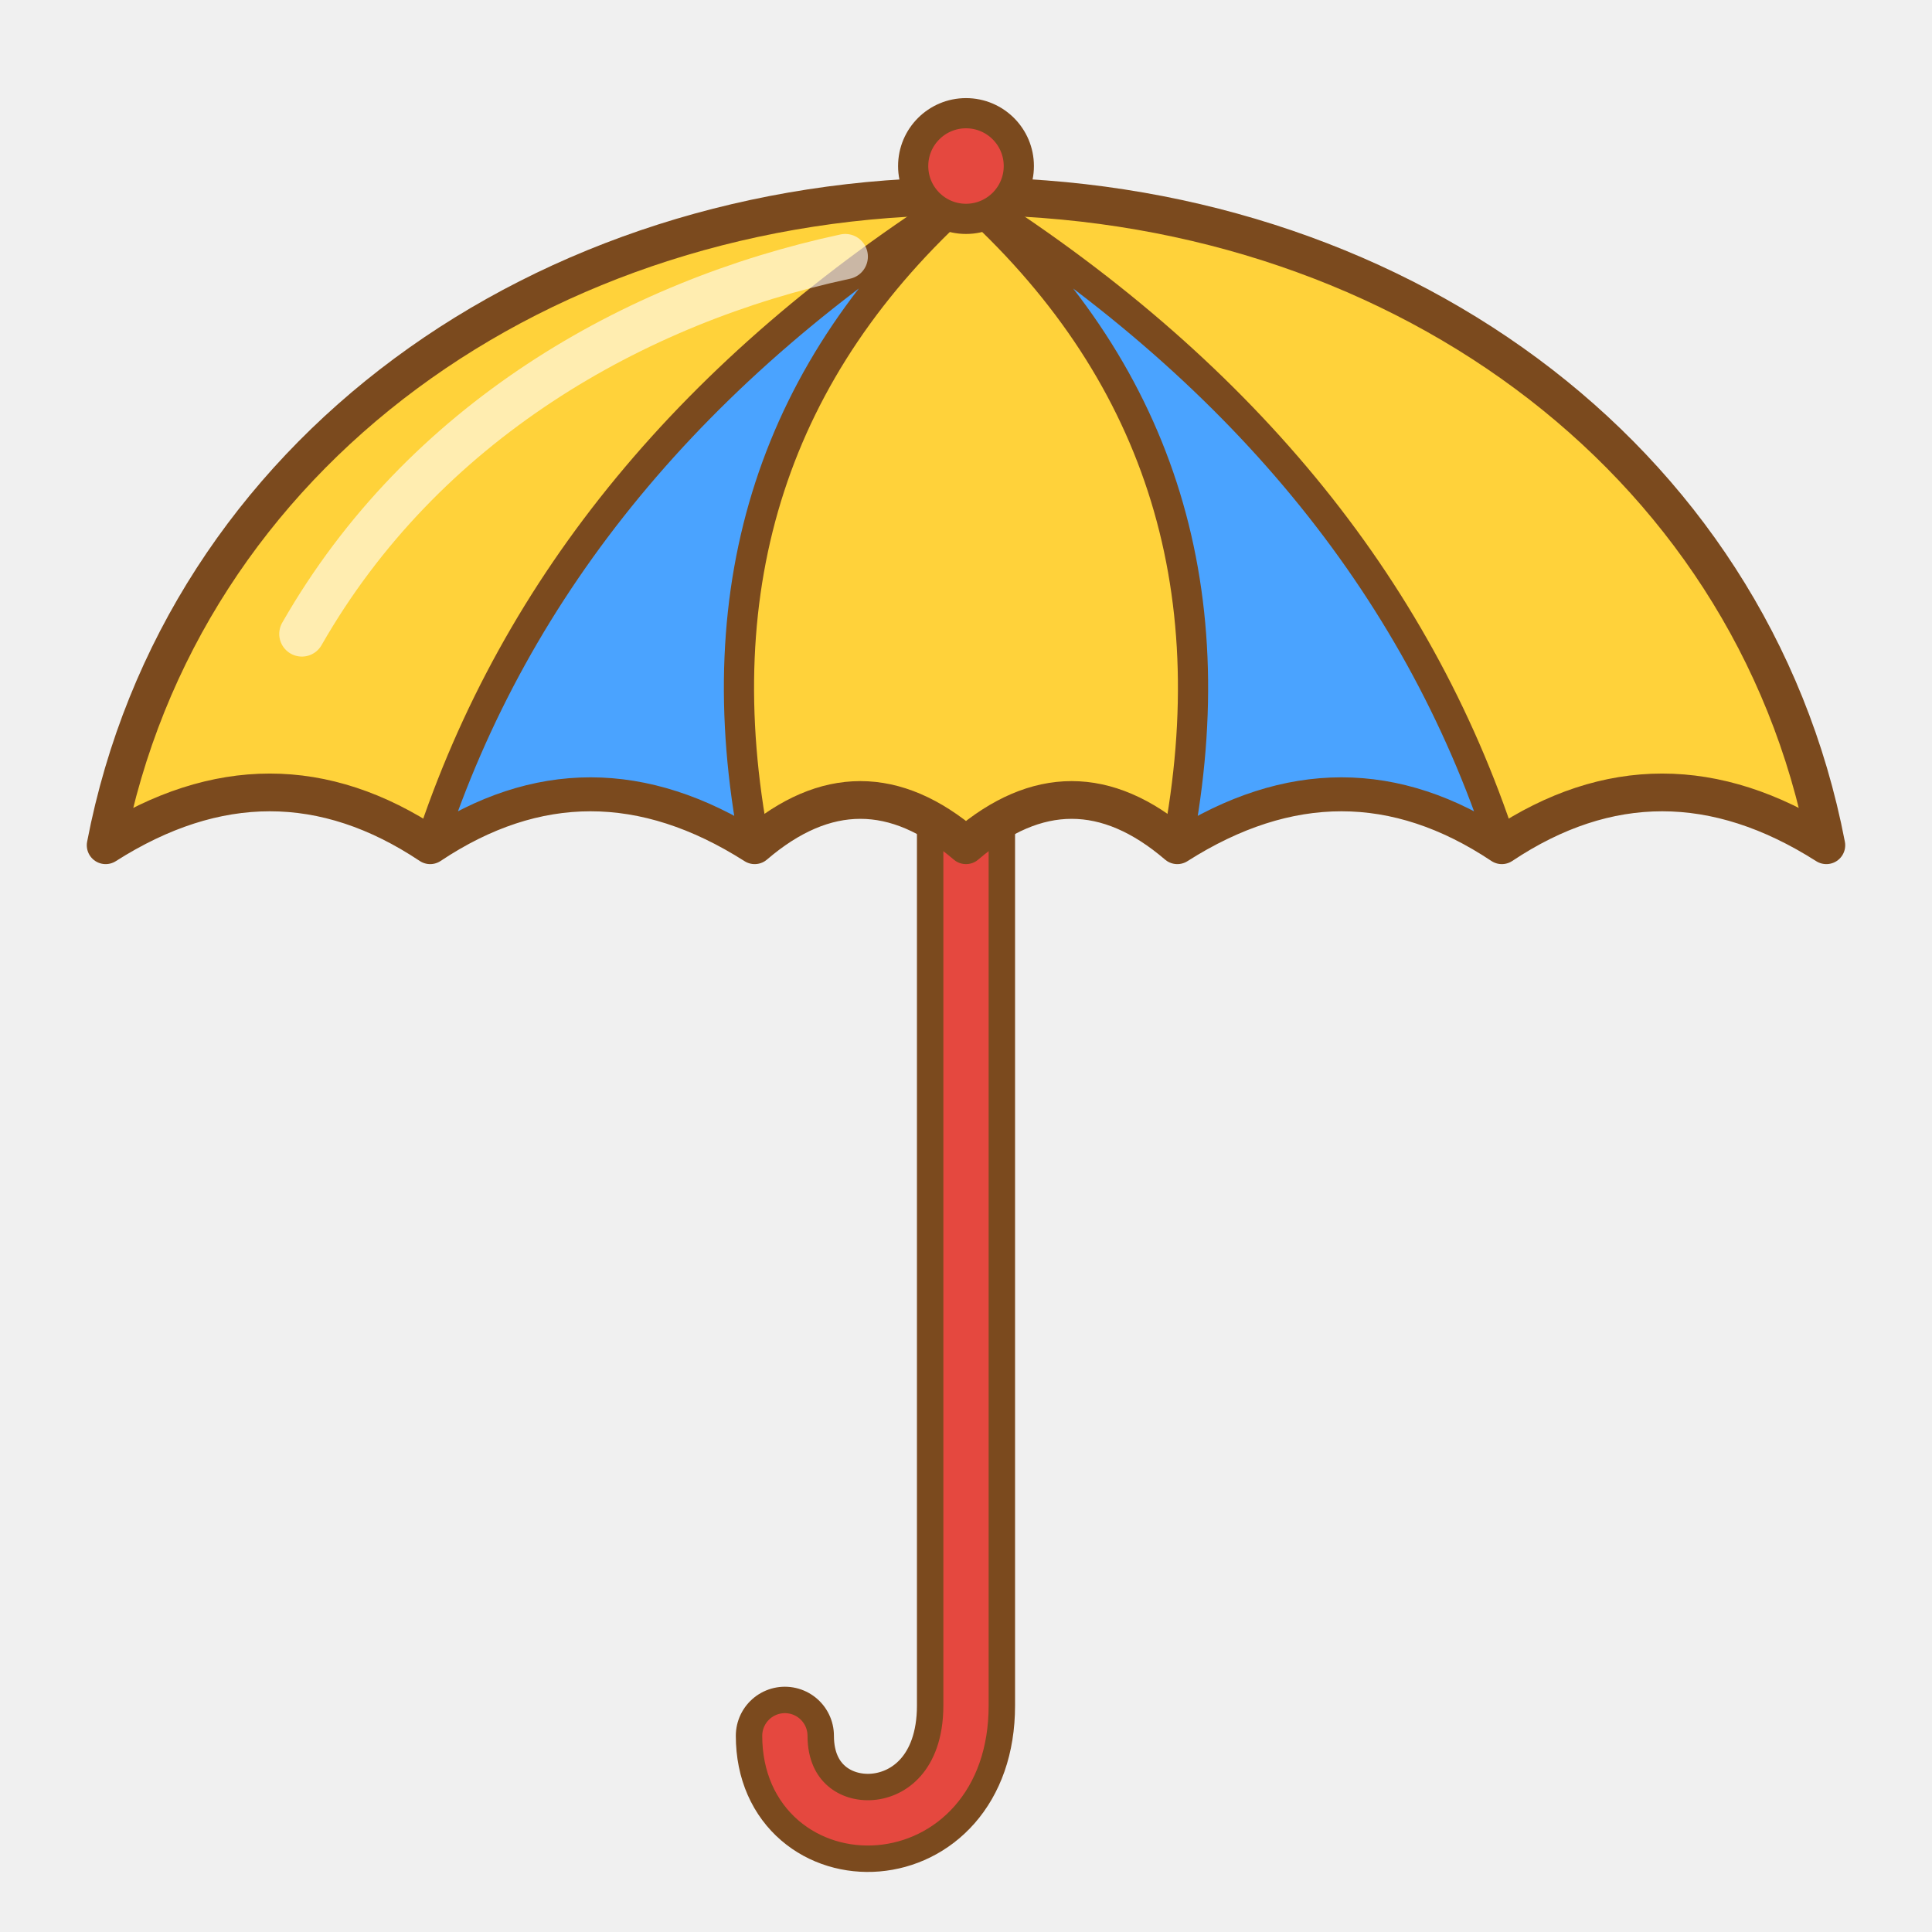
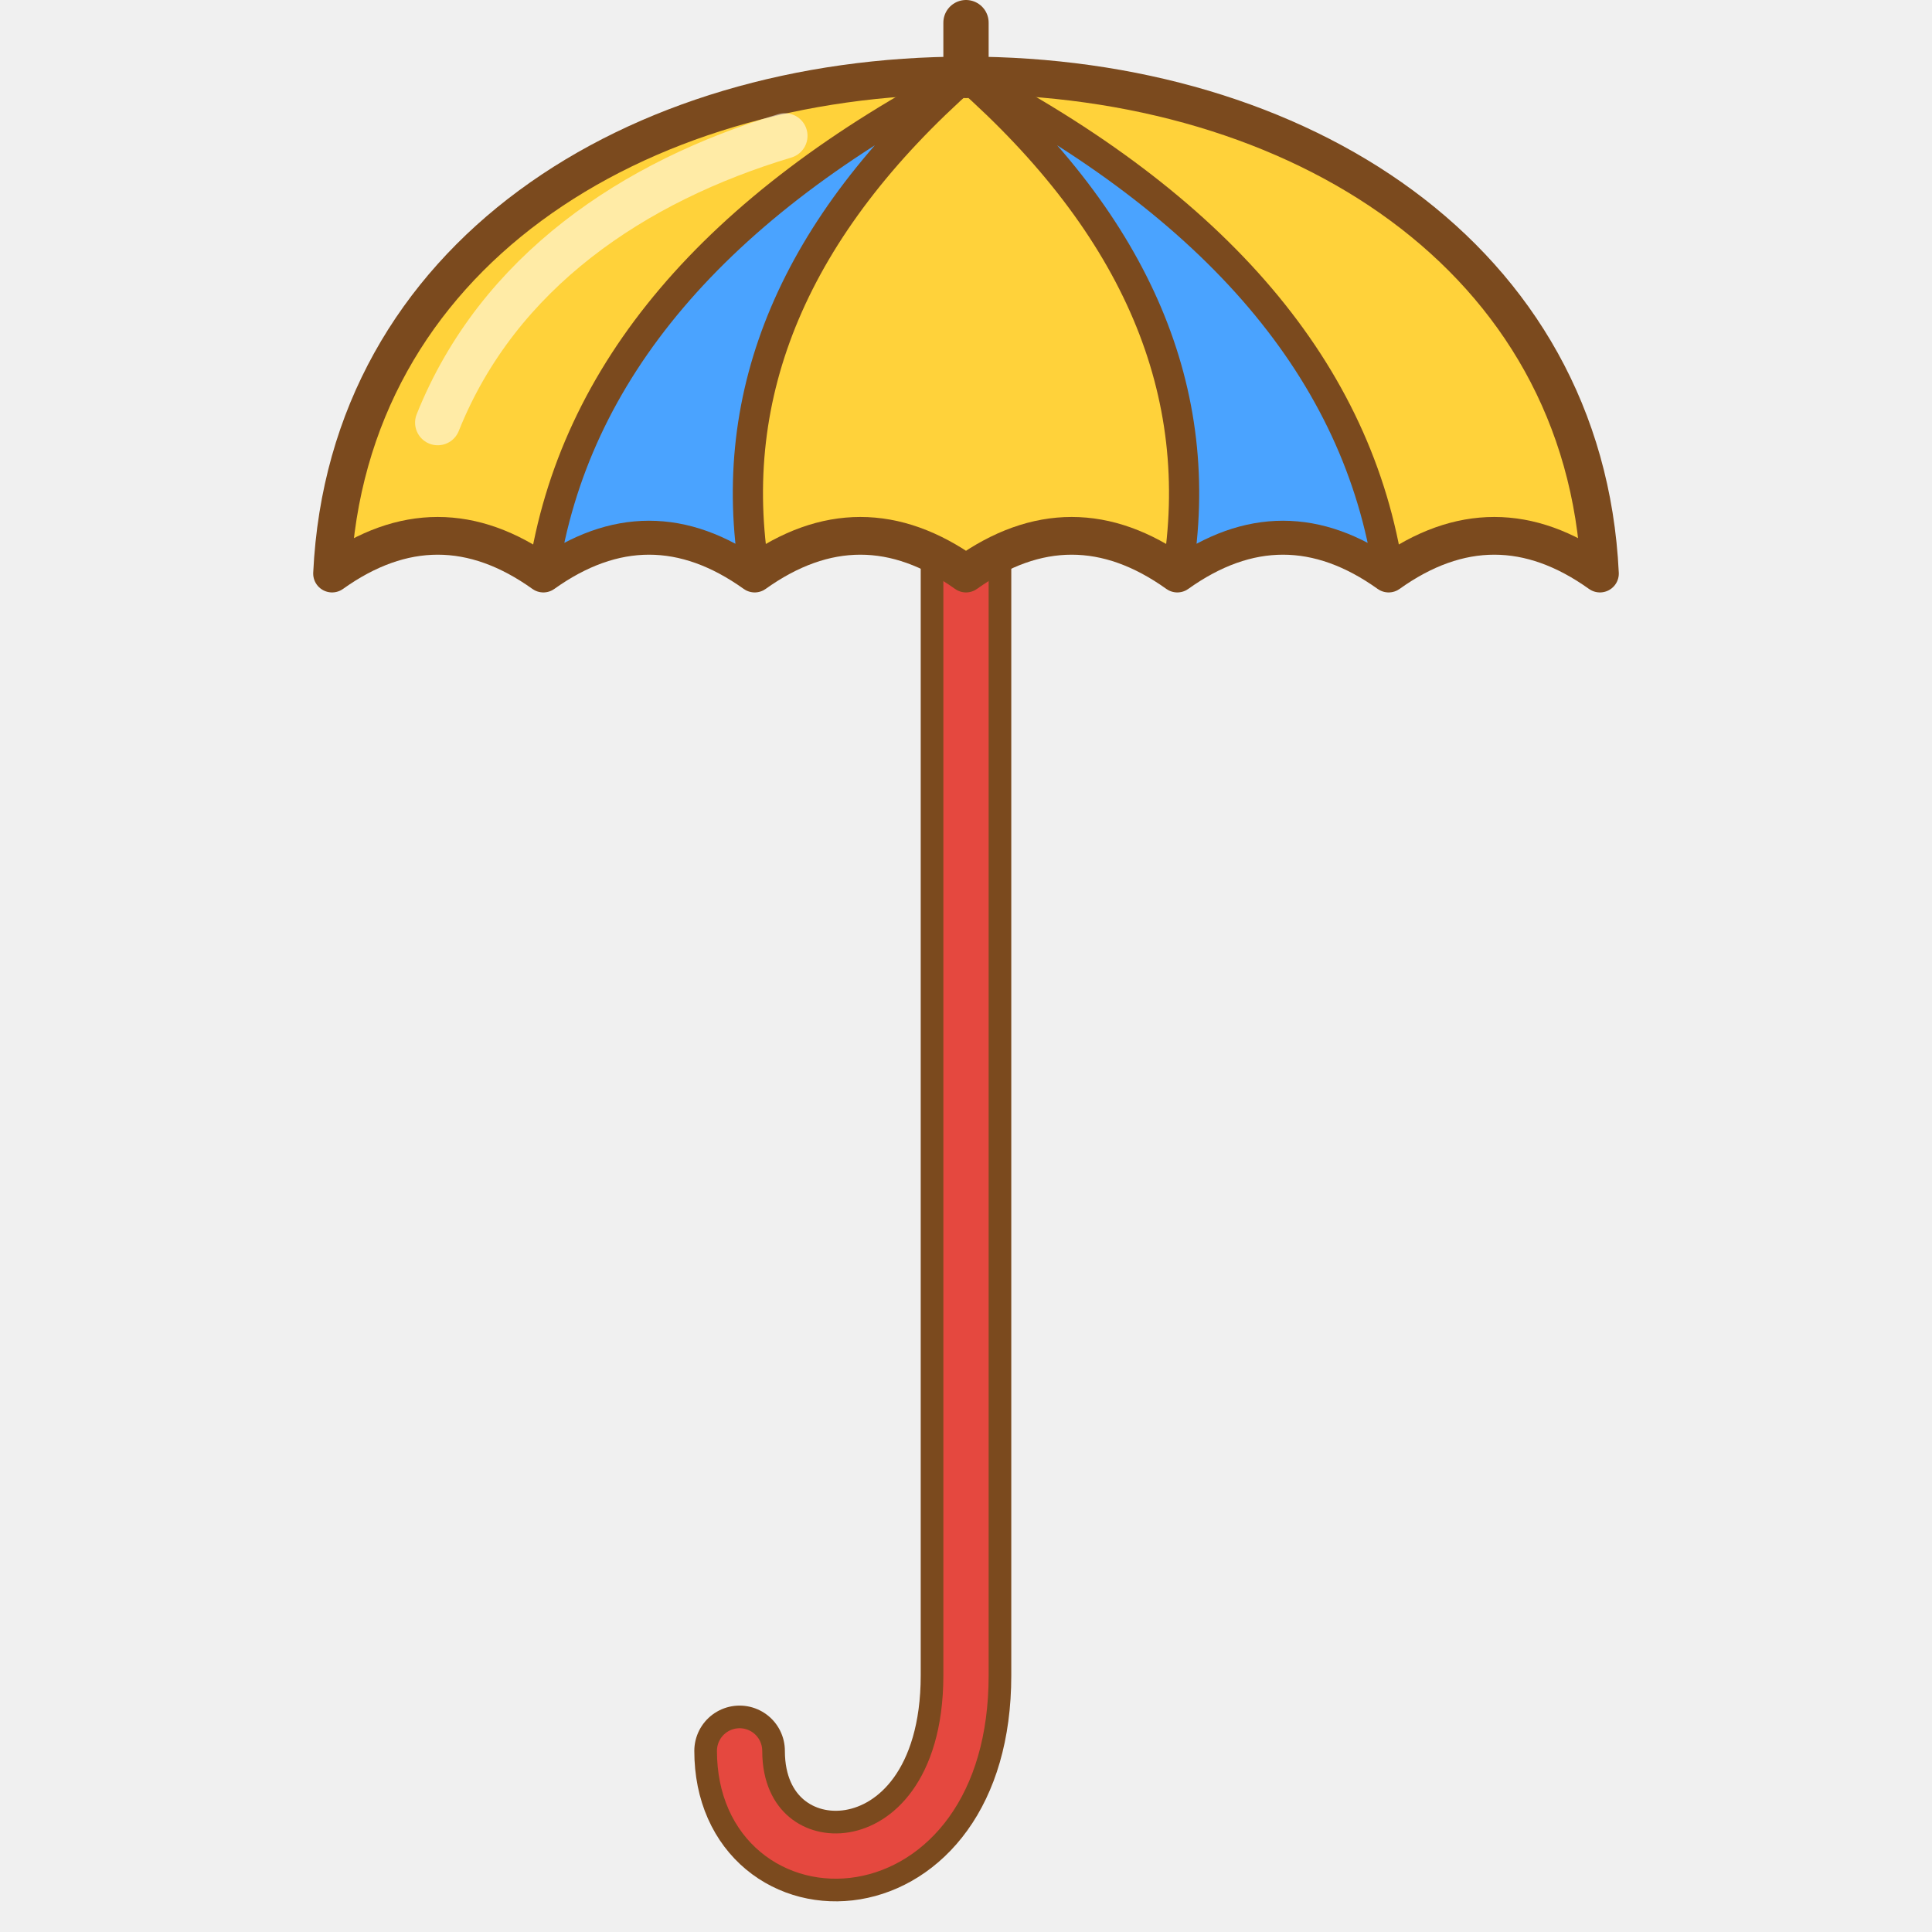
<svg xmlns="http://www.w3.org/2000/svg" viewBox="0 0 256 256" width="256" height="256">
-   <path d="M128 70 L128 226 C128 246 104 246 104 230" stroke="#7b4a1e" stroke-width="13" fill="none" stroke-linecap="round" />
-   <path d="M128 70 L128 226 C128 246 104 246 104 230" stroke="#e5483f" stroke-width="6" fill="none" stroke-linecap="round" />
+   <path d="M128 50 L128 222 C128 252 98 252 98 232" stroke="#7b4a1e" stroke-width="12" fill="none" stroke-linecap="round" />
+   <path d="M128 50 L128 222 C128 252 98 252 98 232" stroke="#e5483f" stroke-width="6" fill="none" stroke-linecap="round" />
  <g stroke="#7b4a1e" stroke-width="5" stroke-linejoin="round">
-     <path d="M14 112 C24 60 72 26 128 26 C184 26 232 60 242 112 Q220 98 199 112 Q178 98 156 112 Q142 100 128 112 Q114 100 100 112 Q78 98 57 112 Q36 98 14 112 Z" fill="#ffd23a" />
+     <path d="M44 76 C46 34 84 10 128 10 C172 10 210 34 212 76 Q198 66 184 76 Q170 66 156 76 Q142 66 128 76 Q114 66 100 76 Q86 66 72 76 Q58 66 44 76 Z" fill="#ffd23a" />
  </g>
  <g stroke="#7b4a1e" stroke-width="4" stroke-linejoin="round" fill="#4aa3ff">
-     <path d="M57 112 Q74 60 128 26 Q90 60 100 112 Q78 98 57 112 Z" />
-     <path d="M156 112 Q166 60 128 26 Q182 60 199 112 Q178 98 156 112 Z" />
+     <path d="M72 76 Q78 36 128 10 Q94 40 100 76 Q86 66 72 76 Z" />
+     <path d="M156 76 Q162 40 128 10 Q178 36 184 76 Q170 66 156 76 Z" />
  </g>
-   <path d="M40 84 C56 56 84 40 112 34" stroke="#ffffff" stroke-width="6" fill="none" stroke-linecap="round" opacity="0.6" />
-   <circle cx="128" cy="22" r="7" fill="#e5483f" stroke="#7b4a1e" stroke-width="4" />
+   <path d="M58 56 C66 36 84 24 104 18" stroke="#ffffff" stroke-width="6" fill="none" stroke-linecap="round" opacity="0.55" />
+   <path d="M128 10 L128 3" stroke="#7b4a1e" stroke-width="6" stroke-linecap="round" />
</svg>
